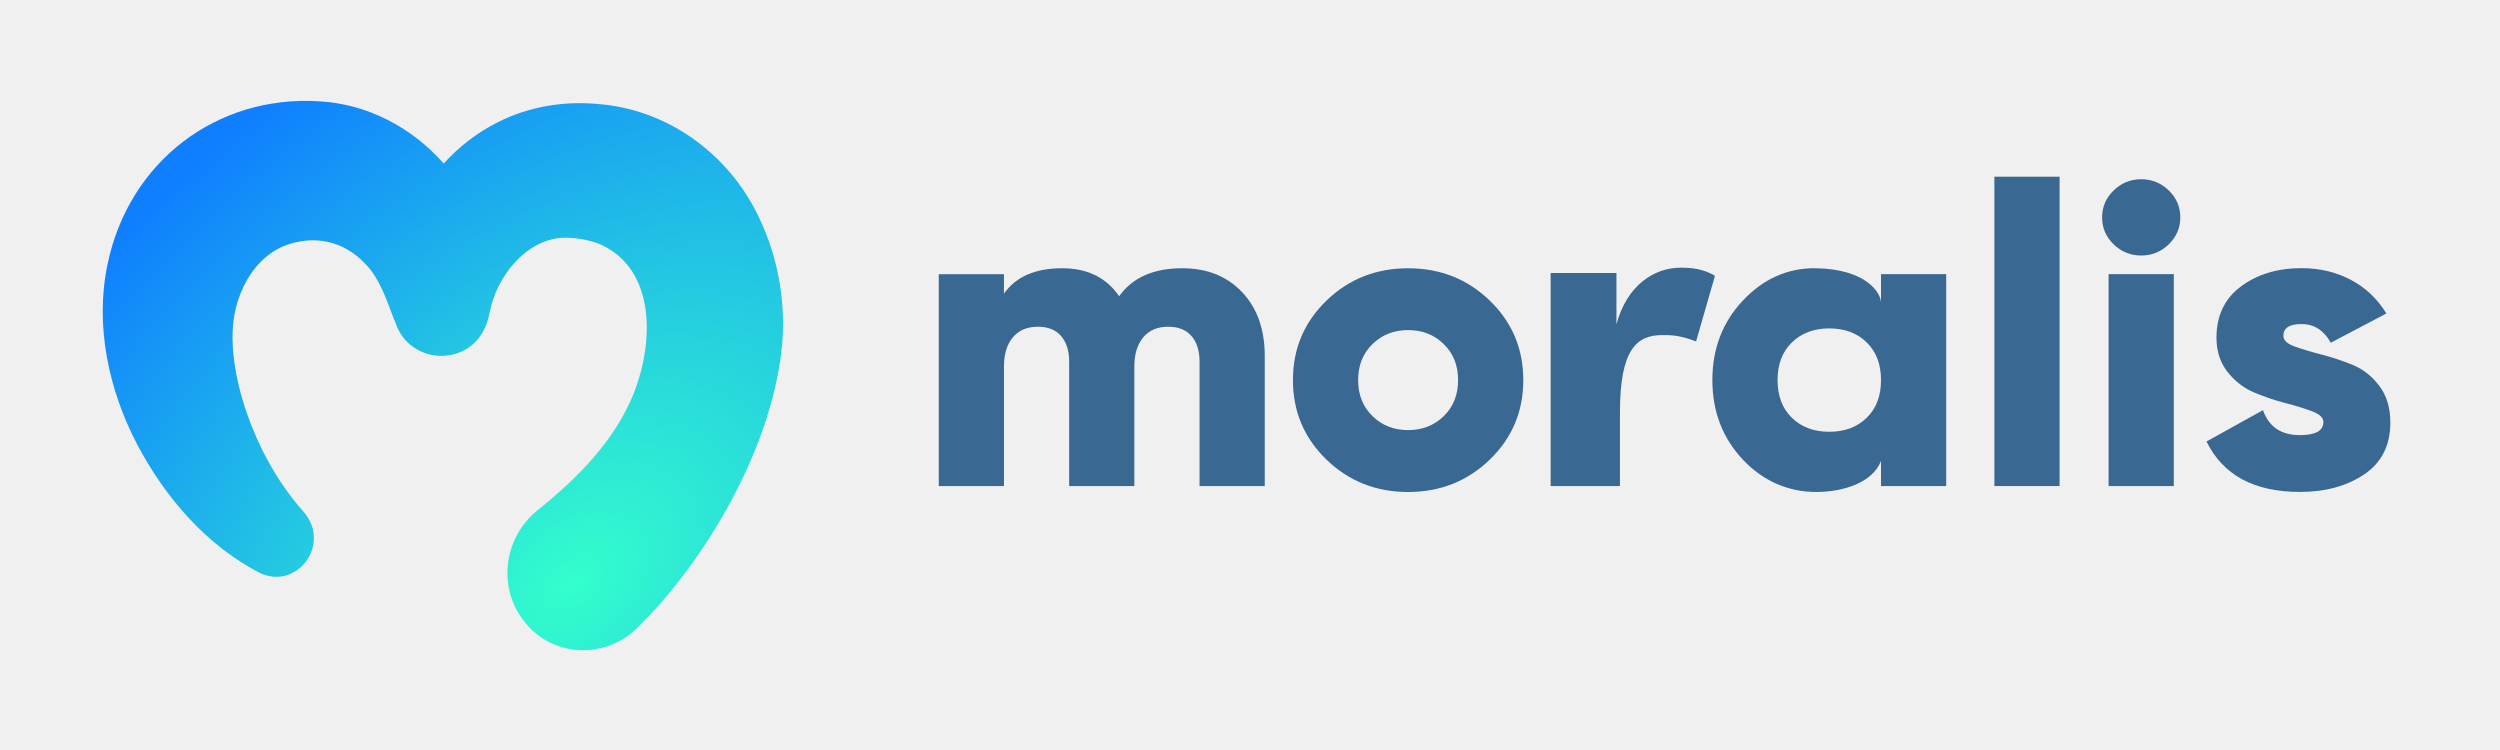
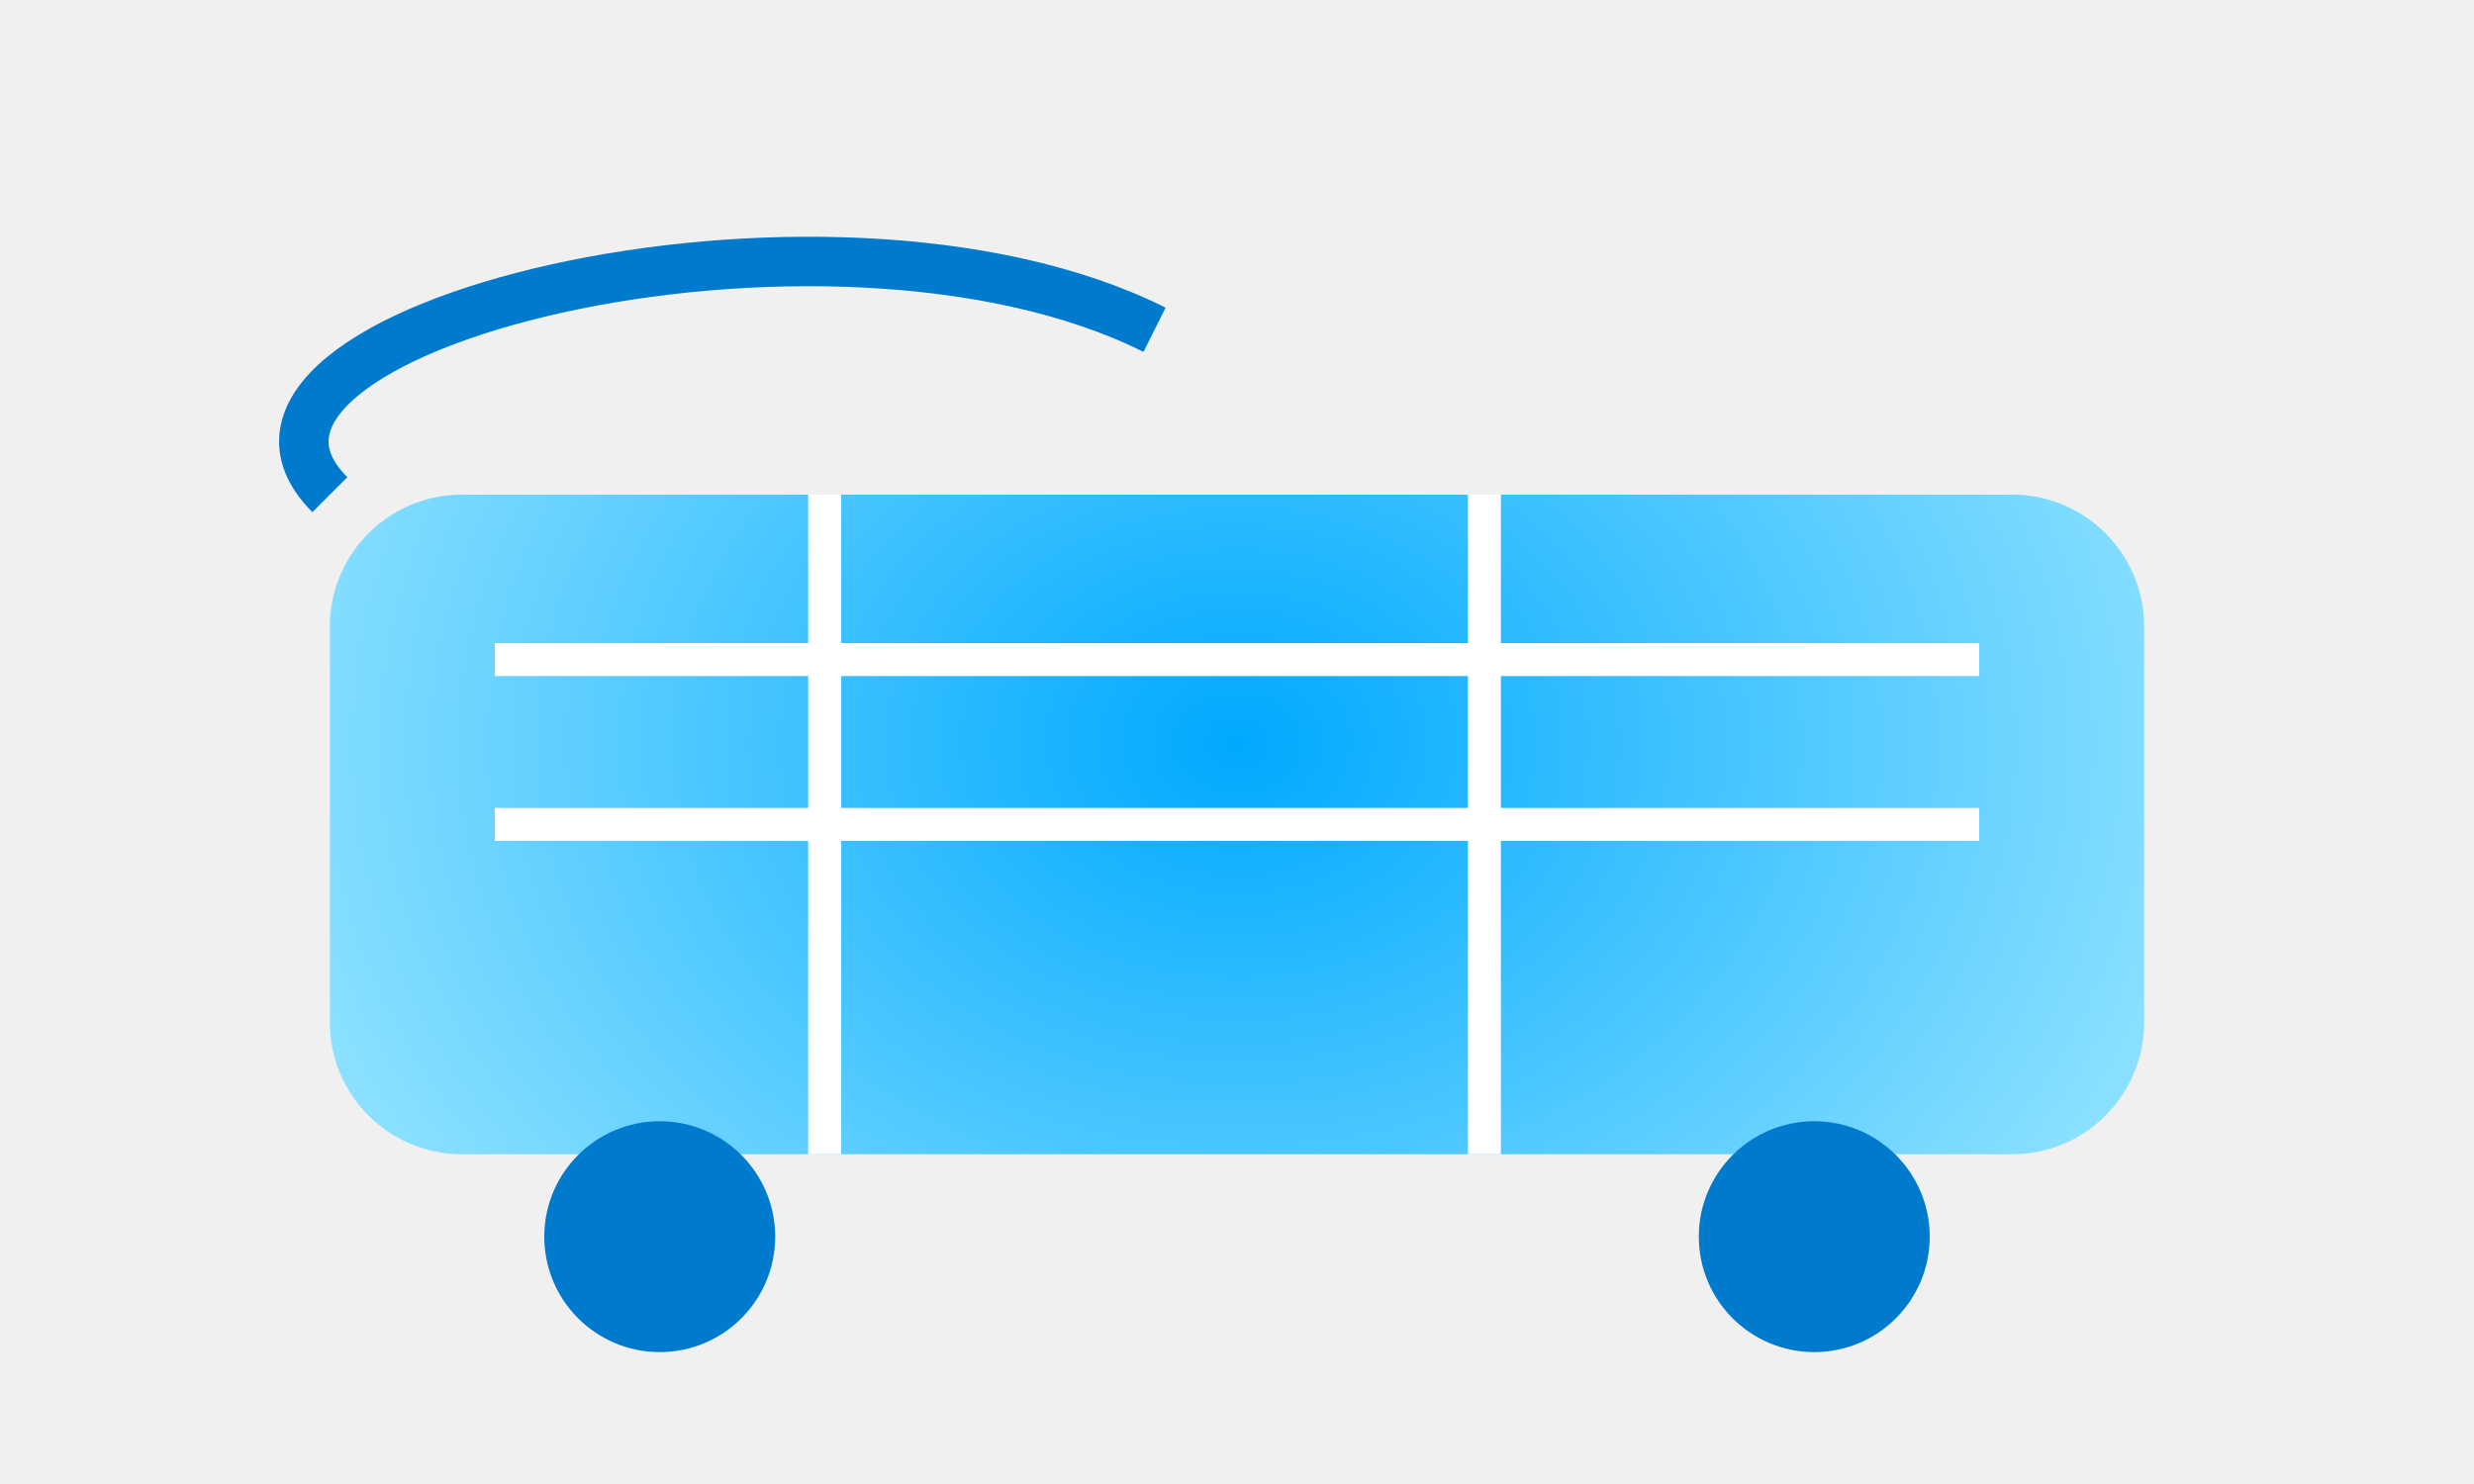
- <svg xmlns="http://www.w3.org/2000/svg" width="300" height="90" viewBox="0 0 300 90" fill="none">
-   <path d="M141.86 32.189C144.849 32.189 147.249 33.147 149.058 35.063C150.867 36.979 151.77 39.528 151.77 42.715V58.326H143.946V43.377C143.946 42.09 143.623 41.072 142.981 40.327C142.338 39.582 141.407 39.207 140.19 39.207C138.902 39.207 137.903 39.631 137.192 40.478C136.479 41.325 136.122 42.496 136.122 43.985V58.326H128.299V43.377C128.299 42.09 127.976 41.072 127.333 40.327C126.691 39.582 125.759 39.207 124.542 39.207C123.254 39.207 122.255 39.631 121.545 40.478C120.831 41.325 120.475 42.496 120.475 43.985V58.326H112.651V32.9H120.475V35.239C121.901 33.204 124.231 32.189 127.463 32.189C130.489 32.189 132.765 33.309 134.297 35.546C135.896 33.309 138.418 32.189 141.86 32.189V32.189Z" fill="#396993" />
-   <path d="M178.78 55.148C176.102 57.74 172.832 59.039 168.974 59.039C165.116 59.039 161.847 57.743 159.169 55.148C156.491 52.555 155.153 49.377 155.153 45.614C155.153 41.85 156.491 38.672 159.169 36.08C161.847 33.488 165.116 32.192 168.974 32.192C172.832 32.192 176.102 33.488 178.78 36.08C181.457 38.672 182.796 41.85 182.796 45.614C182.796 49.377 181.457 52.555 178.78 55.148ZM164.697 49.935C165.844 51.054 167.27 51.612 168.974 51.612C170.678 51.612 172.102 51.052 173.251 49.935C174.398 48.815 174.972 47.376 174.972 45.611C174.972 43.846 174.398 42.408 173.251 41.288C172.105 40.168 170.678 39.611 168.974 39.611C167.27 39.611 165.844 40.17 164.697 41.288C163.551 42.405 162.976 43.849 162.976 45.611C162.976 47.373 163.551 48.815 164.697 49.935Z" fill="#396993" />
-   <path d="M194.39 58.329H186.077V32.763H193.974V38.926C195.228 34.21 198.523 32.121 201.662 32.121C202.964 32.121 204.379 32.243 205.795 33.096L203.53 40.969C201.549 40.202 200.417 40.211 199.465 40.211C196.329 40.211 194.393 42.032 194.393 49.534V58.329H194.39Z" fill="#396993" />
-   <path d="M225.719 32.899H233.543V58.326H225.719V55.315C224.732 57.874 221.287 59.036 217.949 59.036C214.612 59.036 211.569 57.74 209.135 55.145C206.701 52.553 205.483 49.374 205.483 45.611C205.483 41.847 206.701 38.67 209.135 36.077C211.569 33.485 214.507 32.129 217.949 32.189C223.882 32.291 225.864 35.133 225.719 36.555V32.899ZM215.028 50.136C216.175 51.256 217.669 51.813 219.515 51.813C221.36 51.813 222.852 51.253 224.001 50.136C225.15 49.019 225.722 47.51 225.722 45.611C225.722 43.712 225.148 42.203 224.001 41.086C222.855 39.969 221.357 39.409 219.515 39.409C217.672 39.409 216.177 39.969 215.028 41.086C213.882 42.206 213.307 43.712 213.307 45.611C213.307 47.51 213.882 49.019 215.028 50.136Z" fill="#396993" />
-   <path d="M239.326 58.326V21.205H247.15V58.326H239.326Z" fill="#396993" />
-   <path d="M260.256 29.315C259.333 30.213 258.229 30.662 256.944 30.662C255.659 30.662 254.552 30.213 253.632 29.315C252.709 28.417 252.251 27.34 252.251 26.086C252.251 24.832 252.712 23.755 253.632 22.857C254.552 21.959 255.656 21.509 256.944 21.509C258.232 21.509 259.333 21.959 260.256 22.857C261.176 23.755 261.637 24.832 261.637 26.086C261.637 27.34 261.176 28.417 260.256 29.315ZM253.032 58.326V32.899H260.856V58.326H253.032Z" fill="#396993" />
-   <path d="M274.01 40.324C274.01 40.833 274.454 41.248 275.34 41.569C276.226 41.89 277.296 42.214 278.547 42.536C279.798 42.857 281.049 43.272 282.303 43.781C283.554 44.289 284.624 45.128 285.51 46.296C286.396 47.465 286.841 48.931 286.841 50.694C286.841 53.44 285.796 55.517 283.71 56.922C281.624 58.329 279.051 59.031 275.991 59.031C270.497 59.031 266.76 57.015 264.779 52.979L271.558 49.216C272.255 51.217 273.729 52.214 275.991 52.214C277.868 52.214 278.807 51.689 278.807 50.637C278.807 50.128 278.363 49.705 277.477 49.366C276.591 49.028 275.521 48.698 274.27 48.374C273.019 48.053 271.768 47.629 270.514 47.104C269.263 46.578 268.193 45.756 267.307 44.636C266.421 43.516 265.976 42.143 265.976 40.517C265.976 37.874 266.959 35.822 268.923 34.363C270.887 32.905 273.313 32.178 276.198 32.178C278.355 32.178 280.319 32.644 282.091 33.576C283.863 34.508 285.289 35.856 286.368 37.618L279.693 41.126C278.858 39.633 277.692 38.889 276.198 38.889C274.703 38.889 274.007 39.363 274.007 40.313L274.01 40.324Z" fill="#396993" />
-   <path d="M91.08 26.095C87.457 18.421 80.067 13.108 71.737 12.48C67.656 12.099 63.444 12.792 59.764 14.653C57.294 15.883 55.094 17.591 53.246 19.625C49.434 15.287 44.047 12.446 38.234 12.153C26.012 11.414 15.478 19.358 12.911 31.686C11.351 39.07 13.052 46.781 16.429 53.276C19.8 59.683 24.719 65.379 31.118 68.726C35.585 70.908 39.771 65.374 36.505 61.504C35.463 60.333 34.503 59.089 33.629 57.759C32.816 56.526 32.086 55.23 31.424 53.904C29.584 50.119 28.212 45.858 27.94 41.661C27.778 38.993 28.127 36.695 29.23 34.374C30.275 32.209 31.967 30.348 34.189 29.473C37.645 28.157 41.251 28.865 43.878 31.706C45.584 33.47 46.365 35.939 47.237 38.218C47.302 38.383 47.373 38.542 47.447 38.698C49.182 44.071 57.135 44.207 58.621 38.096C58.666 37.888 58.712 37.678 58.76 37.465C58.768 37.431 58.777 37.399 58.785 37.365C58.794 37.331 58.799 37.297 58.808 37.26C58.935 36.715 59.082 36.169 59.272 35.661C59.864 34.021 60.849 32.439 62.032 31.231C63.815 29.41 66.088 28.311 68.575 28.555C69.968 28.634 71.539 29.015 72.671 29.632C79.022 33.089 78.36 42.175 75.637 48.162C73.724 52.355 70.661 55.864 67.265 58.896C66.424 59.643 65.465 60.467 64.596 61.163C60.614 64.268 59.595 70.147 62.742 74.36C66.119 78.991 72.844 79.216 76.707 75.096C77.466 74.343 78.199 73.562 78.92 72.775C86.209 64.603 92.832 52.475 93.862 41.297C94.287 36.073 93.361 30.851 91.077 26.095H91.08Z" fill="url(#paint0_radial_793_4459)" />
+ <svg xmlns="http://www.w3.org/2000/svg" width="150" height="90" viewBox="0 0 150 90" fill="none">
  <defs>
-     <radialGradient id="paint0_radial_793_4459" cx="0" cy="0" r="1" gradientUnits="userSpaceOnUse" gradientTransform="translate(68.5409 70.1613) rotate(-131.427) scale(67.7597 102.847)">
-       <stop stop-color="#33FFCC" />
-       <stop offset="1" stop-color="#0F7FFF" />
+     <radialGradient id="cartGradientLight" cx="0" cy="0" r="1" gradientUnits="userSpaceOnUse" gradientTransform="translate(75 45) scale(75 60)">
+       <stop offset="0%" stop-color="#00A9FF" />
+       <stop offset="100%" stop-color="#B0EFFF" />
    </radialGradient>
  </defs>
+   <rect x="20" y="30" width="110" height="40" rx="8" fill="url(#cartGradientLight)" />
+   <circle cx="40" cy="75" r="7" fill="#007ACC" />
+   <circle cx="110" cy="75" r="7" fill="#007ACC" />
+   <line x1="30" y1="40" x2="120" y2="40" stroke="#FFFFFF" stroke-width="2" />
+   <line x1="30" y1="50" x2="120" y2="50" stroke="#FFFFFF" stroke-width="2" />
+   <line x1="50" y1="30" x2="50" y2="70" stroke="#FFFFFF" stroke-width="2" />
+   <line x1="90" y1="30" x2="90" y2="70" stroke="#FFFFFF" stroke-width="2" />
+   <path d="M20 30 C10 20, 50 10, 70 20" stroke="#007ACC" stroke-width="3" fill="none" />
</svg>
